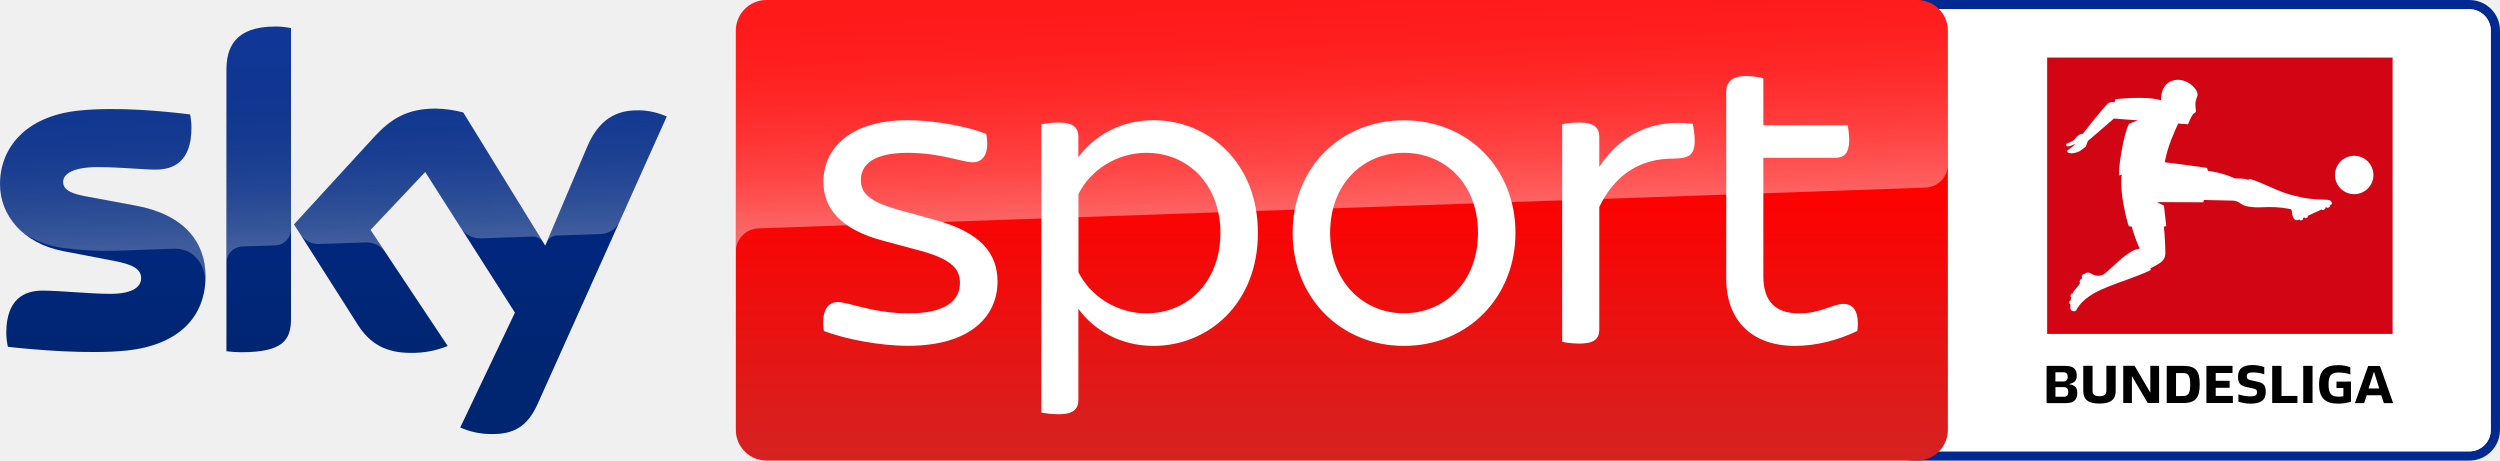
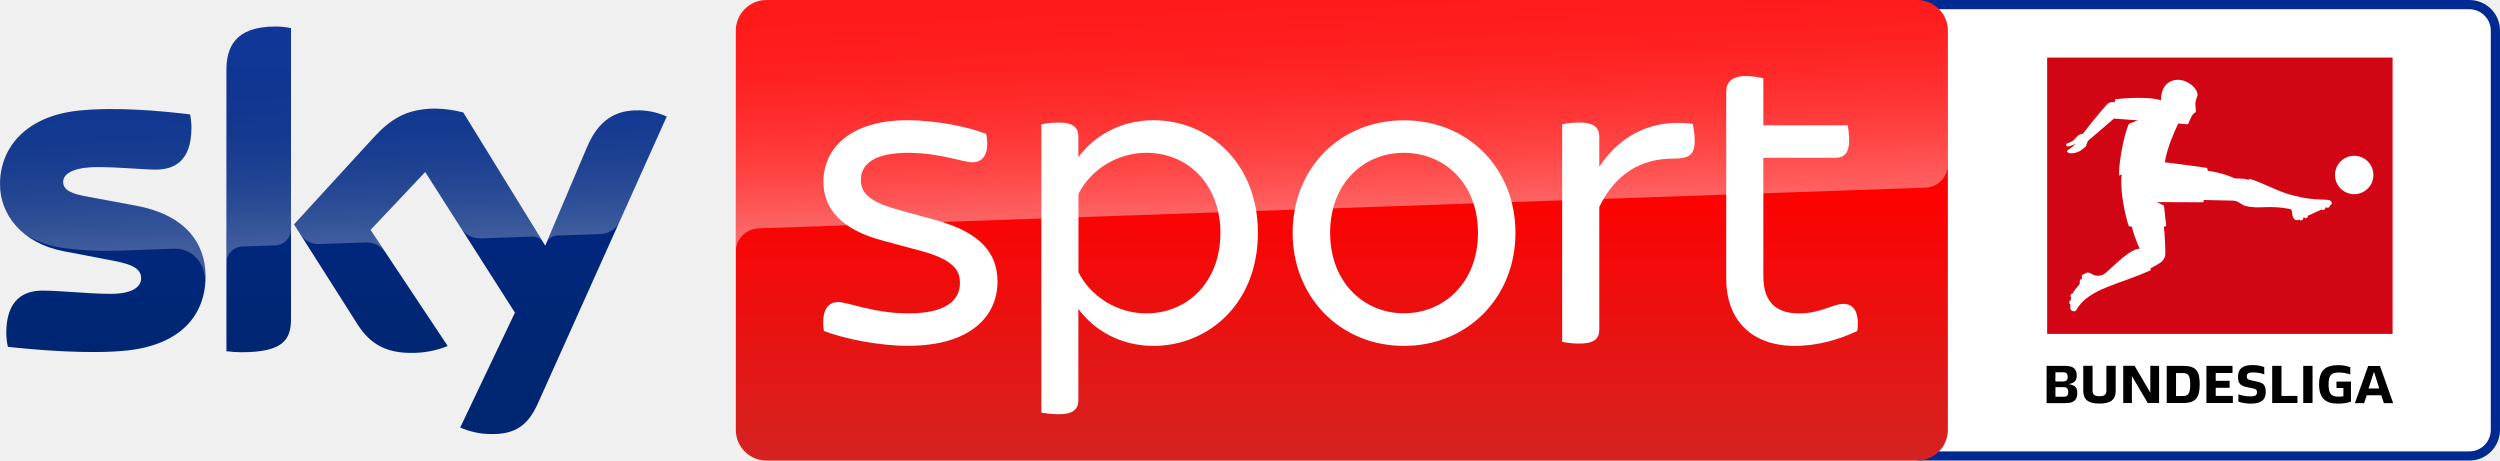
<svg xmlns="http://www.w3.org/2000/svg" width="800" height="147.38" version="1.1">
-   <g>
-     <path d="m790.18 0h-177.77c-5.424 0-9.816 4.392-9.816 9.816v127.75c0 5.424 4.392 9.816 9.816 9.816h177.77c5.424 0 9.816-4.392 9.816-9.816v-127.75c0.029-5.424-4.363-9.816-9.816-9.816m0 2.948c3.803 0 6.868 3.095 6.868 6.868v127.75a6.856 6.856 0 0 1-6.868 6.868h-177.77c-3.773 0-6.868-3.066-6.868-6.868v-127.75c0-3.773 3.095-6.868 6.868-6.868h177.77" fill="#002a91" />
-     <path d="m790.18 2.948c3.803 0 6.868 3.095 6.868 6.868v127.75a6.856 6.856 0 0 1-6.868 6.868h-177.77c-3.773 0-6.868-3.066-6.868-6.868v-127.75c0-3.773 3.095-6.868 6.868-6.868h177.77" fill="#fff" />
-     <path d="m642.89 6.131h134.83v135.09h-134.83z" fill="#fff" />
-     <path d="m664.73 125.75c0 2.122-1.002 3.242-3.655 3.242h-6.161v-11.909h5.925c2.771 0 3.714 1.091 3.714 3.095 0 1.533-0.59 2.24-2.211 2.653l-0.295 0.088 0.265 0.059c1.828 0.413 2.417 1.091 2.417 2.771zm-7.016-3.685h2.506c1.002 0 1.444-0.442 1.444-1.444 0-1.032-0.413-1.503-1.444-1.503h-2.476zm4.127 3.39c0-1.091-0.442-1.562-1.444-1.562h-2.653v3.066h2.653c1.061 0 1.444-0.442 1.444-1.503zm4.805-0.354v-8.047h2.977v7.929c0 1.297 0.59 1.798 2.211 1.798 1.592 0 2.211-0.501 2.211-1.798v-7.929h2.977v8.018c0 2.8-1.621 4.068-5.158 4.068-3.596 0.029-5.188-1.238-5.217-4.038zm24.259-8.018v11.879h-3.626l-5.07-8.607v8.607h-2.771v-11.909h3.626l5.04 8.607v-8.607zm2.447 0h5.306c4.156 0 5.247 1.71 5.247 5.925 0 4.127-1.208 5.954-5.247 5.954h-5.306zm5.217 9.639c1.739 0 2.299-0.914 2.299-3.685 0-2.771-0.56-3.655-2.299-3.655h-2.24v7.369zm7.517-9.639h8.312v2.27h-5.365v2.506h4.451v2.24h-4.451v2.594h5.483v2.27h-8.46v-11.879zm10.199 11.437v-2.329c1.268 0.442 2.623 0.648 3.979 0.648s1.975-0.354 1.975-1.297c0-0.796-0.265-1.032-1.356-1.268l-1.975-0.413c-2.063-0.442-2.741-1.268-2.741-3.301 0-2.594 1.533-3.744 4.628-3.744 1.297 0 2.564 0.206 3.773 0.648v2.329c-1.15-0.413-2.388-0.619-3.626-0.619-1.474 0-1.975 0.383-1.975 1.297 0 0.766 0.354 1.002 1.297 1.208l1.916 0.413c2.24 0.472 2.859 1.238 2.859 3.36 0 2.535-1.562 3.714-4.775 3.714-1.327 0-2.682-0.206-3.979-0.648zm10.818-11.437h2.977v9.609h5.099v2.27h-8.077zm9.934 0h2.977v11.879h-2.977zm15.269 5.011v6.455c-1.327 0.413-2.712 0.619-4.127 0.619-4.127 0-6.072-1.828-6.072-6.161s1.946-6.161 6.072-6.161c1.327-0.029 2.653 0.206 3.92 0.678v2.299c-1.179-0.413-2.417-0.619-3.685-0.619-2.506 0-3.272 1.002-3.272 3.832 0 2.948 0.825 3.891 3.183 3.891 0.531 0 1.032-0.029 1.562-0.118v-2.653h-2.211v-2.034zm9.698 4.392h-4.657l-0.825 2.506h-2.948l4.245-11.879h3.773l4.215 11.879h-2.977zm-2.329-7.546-1.739 5.365h3.419z" />
-     <path d="m655.09 18.423h110.54v88.43h-110.54z" fill="#d20515" />
-     <path d="m746.23 64.996c0.059 0.206-0.147 0.383-0.531 0.648l-0.236 0.147 0.088 0.147c0.059 0.118-0.029 0.265-0.206 0.354l-0.354 0.177c-0.177 0.088-0.354 0.059-0.413-0.029l-0.088-0.147-0.472 0.236 0.059 0.147c0.059 0.118-0.059 0.265-0.206 0.324l-0.354 0.177c-0.177 0.088-0.354 0.059-0.413-0.059l-0.059-0.147c-1.415 0.678-3.007 1.385-4.628 2.122l0.088 0.206c0.059 0.118-0.059 0.265-0.206 0.324l-0.383 0.177c-0.177 0.088-0.354 0.059-0.383-0.059l-0.088-0.206-0.531 0.265 0.088 0.206c0.059 0.118-0.059 0.265-0.206 0.324l-0.354 0.177c-0.177 0.088-0.354 0.059-0.413-0.059l-0.088-0.206c-0.737 0.295-1.562 0.442-2.152-0.678-0.265-0.501-0.265-1.68-0.472-2.299-0.088-0.206-0.265-0.354-0.472-0.383-7.192-1.385-9.639 0.147-14.267-0.973-1.444-0.354-2.24-1.68-4.038-1.71l-9.285-0.206-0.206 0.737-14.856-0.059 2.27 1.12 0.737 6.544s-0.59 0.177-0.766 0.206c0.147 1.297 0.295 3.066 0.354 4.657 0.059 1.444 0.147 2.918 0.118 3.861 0 0.619-0.147 1.238-0.442 1.769-0.295 0.472-0.648 0.884-1.12 1.208-0.147 0.088-0.707 0.501-1.385 0.855-0.648 0.383-1.474 0.796-1.857 1.002 0.059 0.177 0.118 0.354 0.206 0.501-9.02 4.363-20.221 5.866-23.847 12.793-0.442 0.796-1.887 0.383-1.946-0.472v-1.415h-0.118c-0.118 0-0.206-0.147-0.206-0.354v-0.413c0-0.177 0.118-0.324 0.236-0.324h0.147c0.059-0.413 0.118-0.796 0.236-1.179l-0.147-0.059c-0.118-0.029-0.147-0.206-0.088-0.383l0.147-0.383c0.059-0.177 0.206-0.295 0.324-0.265l0.147 0.059c0.648-1.503 1.887-2.181 2.476-3.596l-0.088-0.029c-0.118-0.029-0.147-0.206-0.088-0.383l0.147-0.383c0.059-0.177 0.206-0.295 0.324-0.236l0.088 0.029c0.088-0.206 0.177-0.442 0.295-0.648l-0.118-0.088c-0.118-0.059-0.118-0.236 0-0.413l0.206-0.354c0.088-0.147 0.265-0.236 0.354-0.177l0.059 0.029h0.059c0.029 0 0.029 0 0.059-0.029l0.177-0.177c0.56-0.413 1.326-0.442 1.916-0.029 0.56 0.354 2.8 1.621 4.923-0.324 3.537-3.154 7.635-7.458 10.73-7.605-0.855-1.798-2.299-5.601-2.476-7.016l-1.002-0.206c-0.531-1.179-1.857-6.544-2.24-10.612 0 0-0.442-4.363 0-5.895-0.236-0.029-0.678 0.324-0.796 0.324-0.56-1.385 1.268-13.147 3.095-16.566l2.8-1.12c-0.295-0.029-2.299-0.118-7.635-0.56-2.977 2.653-6.426 5.483-8.165 7.016-0.295 0.206-0.796 1.887-0.796 1.887s-0.855 0.766-1.68 1.327c-1.061 0.766-3.714 1.327-4.274 0.442-0.118-0.206-0.118-0.324 0-0.442 0.413-0.442 1.946-1.15 2.476-2.122-0.855 0.442-1.769 0.855-2.506 0.796-0.324 0-0.472-0.796-0.059-0.943 1.12-0.472 2.004-0.678 2.653-1.592s1.415-1.474 2.417-1.503c0 0 4.952-6.455 7.841-9.521 0.796-0.855 2.299-0.56 2.299-0.56l0.265-0.973s9.963-1.179 14.62 0.354c-0.118-2.83 1.15-6.573 5.571-6.573 2.27 0 5.601 2.004 6.072 4.451 0.147 0.737-0.295 1.238-0.531 2.211-0.383 1.444 0.147 3.036 0 3.537-0.118 0.413-0.59 0.383-1.002 0.943-0.354 0.56-0.648 1.12-0.914 1.739l-0.59 1.356-3.124-0.236c-1.15 2.447-3.478 7.458-4.304 12.41 2.447 0.206 13.53 1.798 13.53 1.798l0.265 0.914s4.657 0.56 8.489 2.388c0.855 0.206 3.007-0.118 4.421 0.531 0.088-0.059 0.324-0.295 0.442-0.354 4.982 1.533 9.108 4.156 13.884 5.306l3.007 0.707c1.268 0.236 2.564 0.413 3.861 0.501 1.533 0.118 2.388 0.088 3.508 0.177 0.796 0.059 1.769-0.088 2.093 1.091m7.133-15.151c-3.39 0-6.161 2.741-6.161 6.131s2.741 6.161 6.131 6.161 6.161-2.741 6.161-6.131c0-3.419-2.771-6.161-6.131-6.161z" fill="#fff" />
-   </g>
-   <linearGradient id="A" x1="1456.7" x2="1456.7" y2="500" gradientTransform="scale(.29477)" gradientUnits="userSpaceOnUse">
+   <linearGradient id="A" x1="1456.7" x2="1456.7" y2="500" gradientTransform="matrix(.29477 0 0 .29477 .0049 9e-4)" gradientUnits="userSpaceOnUse">
    <stop stop-color="red" offset=".4" />
    <stop stop-color="#d42321" offset="1" />
  </linearGradient>
-   <path d="m245.28 0h368.22c5.424 0 9.816 4.392 9.816 9.816v127.75c0 5.424-4.392 9.816-9.816 9.816h-368.22c-5.424 0-9.816-4.392-9.816-9.816v-127.75c0-5.424 4.392-9.816 9.816-9.816z" fill="url(#A)" />
-   <linearGradient id="B" x1="1459.5" x2="1450.8" y1="233.73" y2="-15.325" gradientTransform="scale(.29477)" gradientUnits="userSpaceOnUse">
+   <linearGradient id="B" x1="1459.5" x2="1450.8" y1="233.73" y2="-15.325" gradientTransform="matrix(.29477 0 0 .29477 .0049 9e-4)" gradientUnits="userSpaceOnUse">
    <stop stop-color="#fff" offset="0" />
    <stop stop-color="#fff" stop-opacity=".835" offset=".12" />
    <stop stop-color="#fff" stop-opacity=".658" offset=".269" />
    <stop stop-color="#fff" stop-opacity=".511" offset=".42" />
    <stop stop-color="#fff" stop-opacity=".397" offset=".568" />
    <stop stop-color="#fff" stop-opacity=".315" offset=".716" />
    <stop stop-color="#fff" stop-opacity=".266" offset=".86" />
    <stop stop-color="#fff" stop-opacity=".25" offset="1" />
  </linearGradient>
-   <path d="m242.53 73.102 0.943-0.059 372.5-12.999c4.097-0.029 7.369-3.39 7.34-7.458v-42.771c0-5.424-4.392-9.816-9.816-9.816h-368.22c-5.424 0-9.816 4.392-9.816 9.816v70.951c-0.118-4.038 3.036-7.458 7.074-7.664z" fill="url(#B)" opacity=".4" />
-   <linearGradient id="C" x1="361.92" x2="361.92" y1="28.806" y2="471.22" gradientTransform="scale(.29477)" gradientUnits="userSpaceOnUse">
+   <linearGradient id="C" x1="361.92" x2="361.92" y1="28.806" y2="471.22" gradientTransform="matrix(.29477 0 0 .29477 .0049 9e-4)" gradientUnits="userSpaceOnUse">
    <stop stop-color="#002a91" offset="0" />
    <stop stop-color="#002672" offset=".8" />
  </linearGradient>
-   <path d="m147.27 136.8c3.095 1.356 6.426 2.093 9.786 2.093 7.693 0.177 11.909-2.771 15.004-9.668l41.297-91.938c-2.682-1.208-5.601-1.887-8.548-1.975-5.335-0.118-12.469 0.973-16.979 11.82l-13.353 31.481-26.234-42.623c-2.889-0.766-5.866-1.179-8.843-1.238-9.285 0-14.444 3.39-19.808 9.226l-25.497 27.826 20.486 32.248c3.803 5.866 8.784 8.873 16.89 8.873 4.038 0.059 8.047-0.678 11.791-2.211l-24.702-37.141 17.509-18.541 28.71 45.011zm-54.149-34.753c0 6.78-2.653 10.671-15.917 10.671-1.592 0-3.183-0.118-4.746-0.324v-89.934c0-6.839 2.329-13.972 15.682-13.972 1.68 0 3.36 0.177 4.982 0.501zm-27.354-13.589c0 12.675-8.283 21.872-25.085 23.699-12.174 1.297-29.801-0.236-38.172-1.179-0.295-1.444-0.472-2.918-0.501-4.421 0-11.024 5.954-13.559 11.555-13.559 5.836 0 15.004 1.032 21.813 1.032 7.517 0 9.786-2.535 9.786-4.982 0-3.154-3.007-4.481-8.843-5.601l-15.976-3.066c-13.265-2.535-20.339-11.702-20.339-21.43 0-11.82 8.371-21.695 24.849-23.522 12.469-1.356 27.649 0.177 35.962 1.179 0.295 1.385 0.442 2.8 0.442 4.245 0 11.024-5.836 13.412-11.437 13.412-4.304 0-10.995-0.796-18.629-0.796-7.752 0-10.995 2.152-10.995 4.746 0 2.771 3.066 3.891 7.929 4.746l15.239 2.83c15.652 2.859 22.402 11.761 22.402 22.668z" fill="url(#C)" />
-   <linearGradient id="D" x1="365.45" x2="359.6" y1="263.25" y2="95.751" gradientTransform="scale(.29477)" gradientUnits="userSpaceOnUse">
+   <linearGradient id="D" x1="365.45" x2="359.6" y1="263.25" y2="95.751" gradientTransform="matrix(.29477 0 0 .29477 .0049 9e-4)" gradientUnits="userSpaceOnUse">
    <stop stop-color="#fff" offset="0" />
    <stop stop-color="#fff" stop-opacity=".835" offset=".12" />
    <stop stop-color="#fff" stop-opacity=".658" offset=".269" />
    <stop stop-color="#fff" stop-opacity=".511" offset=".42" />
    <stop stop-color="#fff" stop-opacity=".397" offset=".568" />
    <stop stop-color="#fff" stop-opacity=".315" offset=".716" />
    <stop stop-color="#fff" stop-opacity=".266" offset=".86" />
    <stop stop-color="#fff" stop-opacity=".25" offset="1" />
  </linearGradient>
-   <path d="m213.38 37.288-15.122 33.662c-1.179 2.417-3.626 3.95-6.308 3.95l-13.795 0.472c-1.503 0.088-2.83 1.091-3.36 2.506v-0.029l13.029-30.715c4.539-10.847 11.673-11.938 16.979-11.82 2.977 0.088 5.866 0.766 8.578 1.975zm-39.617 40.236-25.527-41.503c-2.889-0.766-5.866-1.179-8.843-1.238-9.285 0-14.444 3.39-19.808 9.226l-25.497 27.826 2.034 3.213c1.327 2.004 3.626 3.154 6.043 3.036l14.532-0.501a7.272 7.272 0 0 1 6.426 2.889l-4.569-6.868 17.509-18.541 11.761 18.423c1.444 1.828 3.685 2.859 6.013 2.8l16.713-0.59c1.297 0 2.535 0.707 3.213 1.828zm-85.63-69.005c-13.353 0-15.682 7.133-15.682 13.972v61.606c0-2.83 2.27-5.129 5.099-5.217l10.346-0.354c2.889 0 5.247-2.358 5.247-5.247v-64.259c-1.68-0.354-3.331-0.531-5.011-0.501zm-44.746 57.244-15.239-2.83c-4.864-0.855-7.929-1.975-7.929-4.746 0-2.594 3.242-4.746 10.995-4.746 7.635 0 14.326 0.796 18.629 0.796 5.601 0 11.437-2.388 11.437-13.412 0-1.415-0.147-2.859-0.442-4.245-8.312-1.032-23.493-2.535-35.962-1.179-16.507 1.828-24.878 11.732-24.878 23.522 0.029 6.308 3.007 12.262 8.047 16.065 3.714 2.299 7.9 3.803 12.233 4.363 5.66 0.766 11.349 1.061 17.038 0.884l18.187-0.648c6.809-0.236 10.523 5.571 10.14 11.408 0-0.088 0-0.147 0.029-0.236v-0.059c0.059-0.766 0.088-1.533 0.088-2.299 0-10.847-6.75-19.749-22.373-22.638z" fill="url(#D)" opacity=".25" />
-   <path d="m263.64 105.91c-0.884-6.072 1.002-9.256 4.481-9.256 3.301 0 11.408 3.626 22.697 3.626 11.879 0 16.36-4.215 16.36-9.698 0-3.891-1.739-7.369-12.439-10.287l-12.292-3.301c-13.589-3.626-18.954-10.435-18.954-18.836 0-10.405 8.254-19.69 26.912-19.69 8.401 0 18.836 1.887 25.173 4.363 1.15 5.925-0.737 9.108-4.333 9.108-3.183 0-10.405-3.036-20.693-3.036-10.995 0-15.063 3.744-15.063 8.666 0 3.449 1.592 6.662 11.437 9.403l12.587 3.478c14.06 3.891 19.69 10.405 19.69 19.661 0 10.877-8.401 20.545-28.651 20.545-8.961 0.029-20.133-2.152-26.912-4.746m138.89-31.393c0 22.697-15.917 36.168-33.427 36.168-10.405 0-18.954-4.923-24.024-11.85v29.241c0 2.741-1.592 4.481-6.22 4.481-2.329 0-4.481-0.295-5.63-0.56v-92.203c1.15-0.295 3.301-0.59 5.63-0.59 4.628 0 6.22 1.739 6.22 4.481v6.632c5.07-6.927 13.618-11.85 24.024-11.85 17.509 0 33.427 13.471 33.427 36.05m-11.997 0c0-15.181-10.111-25.615-23.729-25.615-9.256 0-17.804 5.365-21.695 13.176v25.026c3.891 7.811 12.439 13.176 21.695 13.176 13.589-0.029 23.729-10.435 23.729-25.763m23.11 0c0-20.693 15.181-36.021 35.578-36.021 20.545 0 35.726 15.328 35.726 36.021 0 20.545-15.181 36.168-35.726 36.168-20.398-0.029-35.578-15.652-35.578-36.168m59.307 0c0-15.917-10.73-25.615-23.729-25.615-12.852 0-23.581 9.698-23.581 25.615 0 15.77 10.73 25.733 23.581 25.733 12.999 0 23.729-9.963 23.729-25.733m69.359-29.536c0 4.775-2.004 5.777-6.957 5.777-9.963 0-18.364 4.628-23.581 15.475v39.234c0 2.889-1.592 4.481-6.367 4.481-2.034 0-4.363-0.295-5.512-0.56v-69.624c1.15-0.295 3.449-0.56 5.512-0.56 4.746 0 6.367 1.739 6.367 4.481v9.698c6.78-10.287 17.067-15.475 29.948-13.736 0.147 1.002 0.59 3.183 0.59 5.335m52.027 60.929c-6.072 2.889-13.029 4.775-19.956 4.775-13.736 0-21.99-8.106-21.99-21.548v-59.749c0-3.036 1.739-5.07 6.367-5.07 2.004 0 4.333 0.413 5.512 0.737v15.033h27.03c0.147 1.002 0.442 3.036 0.442 4.775 0 4.186-1.739 5.63-4.333 5.63h-23.139v37.789c0 8.077 3.744 11.997 11.408 11.997 6.957 0 10.847-3.036 14.178-3.036 3.478-0.029 5.217 2.859 4.481 8.666" fill="#fff" />
+   <g>
+     <path d="m613.5 9e-4v147.38h176.68c5.424 0 9.816-4.391 9.816-9.815v-127.75c0.029-5.424-4.363-9.816-9.816-9.816z" fill="#002a91" />
+     <path d="m613.5 2.948v141.49h176.68a6.856 6.856 0 0 0 6.869-6.867v-127.75c0-3.773-3.067-6.869-6.869-6.869z" fill="#fff" />
+     <path d="m664.73 125.75c0 2.122-1.002 3.242-3.655 3.242h-6.161v-11.909h5.925c2.771 0 3.714 1.091 3.714 3.095 0 1.533-0.59 2.24-2.211 2.653l-0.295 0.088 0.265 0.059c1.828 0.413 2.417 1.091 2.417 2.771zm-7.016-3.685h2.506c1.002 0 1.444-0.442 1.444-1.444 0-1.032-0.413-1.503-1.444-1.503h-2.476zm4.127 3.39c0-1.091-0.442-1.562-1.444-1.562h-2.653v3.066h2.653c1.061 0 1.444-0.442 1.444-1.503zm4.805-0.354v-8.047h2.977v7.929c0 1.297 0.59 1.798 2.211 1.798 1.592 0 2.211-0.501 2.211-1.798v-7.929h2.977v8.018c0 2.8-1.621 4.068-5.158 4.068-3.596 0.029-5.188-1.238-5.217-4.038zm24.259-8.018v11.879h-3.626l-5.07-8.607v8.607h-2.771v-11.909h3.626l5.04 8.607v-8.607zm2.447 0h5.306c4.156 0 5.247 1.71 5.247 5.925 0 4.127-1.208 5.954-5.247 5.954h-5.306zm5.217 9.639c1.739 0 2.299-0.914 2.299-3.685 0-2.771-0.56-3.655-2.299-3.655h-2.24v7.369zm7.517-9.639h8.312v2.27h-5.365v2.506h4.451v2.24h-4.451v2.594h5.483v2.27h-8.46v-11.879zm10.199 11.437v-2.329c1.268 0.442 2.623 0.648 3.979 0.648 1.356 0 1.975-0.354 1.975-1.297 0-0.796-0.265-1.032-1.356-1.268l-1.975-0.413c-2.063-0.442-2.741-1.268-2.741-3.301 0-2.594 1.533-3.744 4.628-3.744 1.297 0 2.564 0.206 3.773 0.648v2.329c-1.15-0.413-2.388-0.619-3.626-0.619-1.474 0-1.975 0.383-1.975 1.297 0 0.766 0.354 1.002 1.297 1.208l1.916 0.413c2.24 0.472 2.859 1.238 2.859 3.36 0 2.535-1.562 3.714-4.775 3.714-1.327 0-2.682-0.206-3.979-0.648zm10.818-11.437h2.977v9.609h5.099v2.27h-8.077zm9.934 0h2.977v11.879h-2.977zm15.269 5.011v6.455c-1.327 0.413-2.712 0.619-4.127 0.619-4.127 0-6.072-1.828-6.072-6.161s1.946-6.161 6.072-6.161c1.327-0.029 2.653 0.206 3.92 0.678v2.299c-1.179-0.413-2.417-0.619-3.685-0.619-2.506 0-3.272 1.002-3.272 3.832 0 2.948 0.825 3.891 3.183 3.891 0.531 0 1.032-0.029 1.562-0.118v-2.653h-2.211v-2.034zm9.698 4.392h-4.657l-0.825 2.506h-2.948l4.245-11.879h3.773l4.215 11.879h-2.977zm-2.329-7.546-1.739 5.365h3.419z" />
+     <path d="m655.09 18.424h110.54v88.43h-110.54z" fill="#d20515" />
+     <path d="m746.23 64.997c0.059 0.206-0.147 0.383-0.531 0.648l-0.236 0.147 0.088 0.147c0.059 0.118-0.029 0.265-0.206 0.354l-0.354 0.177c-0.177 0.088-0.354 0.059-0.413-0.029l-0.088-0.147-0.472 0.236 0.059 0.147c0.059 0.118-0.059 0.265-0.206 0.324l-0.354 0.177c-0.177 0.088-0.354 0.059-0.413-0.059l-0.059-0.147c-1.415 0.678-3.007 1.385-4.628 2.122l0.088 0.206c0.059 0.118-0.059 0.265-0.206 0.324l-0.383 0.177c-0.177 0.088-0.354 0.059-0.383-0.059l-0.088-0.206-0.531 0.265 0.088 0.206c0.059 0.118-0.059 0.265-0.206 0.324l-0.354 0.177c-0.177 0.088-0.354 0.059-0.413-0.059l-0.088-0.206c-0.737 0.295-1.562 0.442-2.152-0.678-0.265-0.501-0.265-1.68-0.472-2.299-0.088-0.206-0.265-0.354-0.472-0.383-7.192-1.385-9.639 0.147-14.267-0.973-1.444-0.354-2.24-1.68-4.038-1.71l-9.285-0.206-0.206 0.737-14.856-0.059 2.27 1.12 0.737 6.544s-0.59 0.177-0.766 0.206c0.147 1.297 0.295 3.066 0.354 4.657 0.059 1.444 0.147 2.918 0.118 3.861 0 0.619-0.147 1.238-0.442 1.769-0.295 0.472-0.648 0.884-1.12 1.208-0.147 0.088-0.707 0.501-1.385 0.855-0.648 0.383-1.474 0.796-1.857 1.002 0.059 0.177 0.118 0.354 0.206 0.501-9.02 4.363-20.221 5.866-23.847 12.793-0.442 0.796-1.887 0.383-1.946-0.472v-1.415h-0.118c-0.118 0-0.206-0.147-0.206-0.354v-0.413c0-0.177 0.118-0.324 0.236-0.324h0.147c0.059-0.413 0.118-0.796 0.236-1.179l-0.147-0.059c-0.118-0.029-0.147-0.206-0.088-0.383l0.147-0.383c0.059-0.177 0.206-0.295 0.324-0.265l0.147 0.059c0.648-1.503 1.887-2.181 2.476-3.596l-0.088-0.029c-0.118-0.029-0.147-0.206-0.088-0.383l0.147-0.383c0.059-0.177 0.206-0.295 0.324-0.236l0.088 0.029c0.088-0.206 0.177-0.442 0.295-0.648l-0.118-0.088c-0.118-0.059-0.118-0.236 0-0.413l0.206-0.354c0.088-0.147 0.265-0.236 0.354-0.177l0.059 0.029h0.059c0.029 0 0.029 0 0.059-0.029l0.177-0.177c0.56-0.413 1.326-0.442 1.916-0.029 0.56 0.354 2.8 1.621 4.923-0.324 3.537-3.154 7.635-7.458 10.73-7.605-0.855-1.798-2.299-5.601-2.476-7.016l-1.002-0.206c-0.531-1.179-1.857-6.544-2.24-10.612 0 0-0.442-4.363 0-5.895-0.236-0.029-0.678 0.324-0.796 0.324-0.56-1.385 1.268-13.147 3.095-16.566l2.8-1.12c-0.295-0.029-2.299-0.118-7.635-0.56-2.977 2.653-6.426 5.483-8.165 7.016-0.295 0.206-0.796 1.887-0.796 1.887s-0.855 0.766-1.68 1.327c-1.061 0.766-3.714 1.327-4.274 0.442-0.118-0.206-0.118-0.324 0-0.442 0.413-0.442 1.946-1.15 2.476-2.122-0.855 0.442-1.769 0.855-2.506 0.796-0.324 0-0.472-0.796-0.059-0.943 1.12-0.472 2.004-0.678 2.653-1.592 0.648-0.914 1.415-1.474 2.417-1.503 0 0 4.952-6.455 7.841-9.521 0.796-0.855 2.299-0.56 2.299-0.56l0.265-0.973s9.963-1.179 14.62 0.354c-0.118-2.83 1.15-6.573 5.571-6.573 2.27 0 5.601 2.004 6.072 4.451 0.147 0.737-0.295 1.238-0.531 2.211-0.383 1.444 0.147 3.036 0 3.537-0.118 0.413-0.59 0.383-1.002 0.943-0.354 0.56-0.648 1.12-0.914 1.739l-0.59 1.356-3.124-0.236c-1.15 2.447-3.478 7.458-4.304 12.41 2.447 0.206 13.53 1.798 13.53 1.798l0.265 0.914s4.657 0.56 8.489 2.388c0.855 0.206 3.007-0.118 4.421 0.531 0.088-0.059 0.324-0.295 0.442-0.354 4.982 1.533 9.108 4.156 13.884 5.306l3.007 0.707c1.268 0.236 2.564 0.413 3.861 0.501 1.533 0.118 2.388 0.088 3.508 0.177 0.796 0.059 1.769-0.088 2.093 1.091m7.133-15.151c-3.39 0-6.161 2.741-6.161 6.131 0 3.39 2.741 6.161 6.131 6.161 3.39 0 6.161-2.741 6.161-6.131 0-3.419-2.771-6.161-6.131-6.161z" fill="#fff" />
+     <path d="m245.28 9e-4h368.22c5.424 0 9.816 4.392 9.816 9.816v127.75c0 5.424-4.392 9.816-9.816 9.816h-368.22c-5.424 0-9.816-4.392-9.816-9.816v-127.75c0-5.424 4.392-9.816 9.816-9.816z" fill="url(#A)" />
+     <path d="m242.53 73.103 0.943-0.059 372.5-12.999c4.097-0.029 7.369-3.39 7.34-7.458v-42.771c0-5.424-4.392-9.816-9.816-9.816h-368.22c-5.424 0-9.816 4.392-9.816 9.816v70.951c-0.118-4.038 3.036-7.458 7.074-7.664z" fill="url(#B)" opacity=".4" />
+     <path d="m147.27 136.8c3.095 1.356 6.426 2.093 9.786 2.093 7.693 0.177 11.909-2.771 15.004-9.668l41.297-91.938c-2.682-1.208-5.601-1.887-8.548-1.975-5.335-0.118-12.469 0.973-16.979 11.82l-13.353 31.481-26.234-42.623c-2.889-0.766-5.866-1.179-8.843-1.238-9.285 0-14.444 3.39-19.808 9.226l-25.497 27.826 20.486 32.248c3.803 5.866 8.784 8.873 16.89 8.873 4.038 0.059 8.047-0.678 11.791-2.211l-24.702-37.141 17.509-18.541 28.71 45.011zm-54.149-34.753c0 6.78-2.653 10.671-15.917 10.671-1.592 0-3.183-0.118-4.746-0.324v-89.934c0-6.839 2.329-13.972 15.682-13.972 1.68 0 3.36 0.177 4.982 0.501zm-27.354-13.589c0 12.675-8.283 21.872-25.085 23.699-12.174 1.297-29.801-0.236-38.172-1.179-0.295-1.444-0.472-2.918-0.501-4.421 0-11.024 5.954-13.559 11.555-13.559 5.836 0 15.004 1.032 21.813 1.032 7.517 0 9.786-2.535 9.786-4.982 0-3.154-3.007-4.481-8.843-5.601l-15.976-3.066c-13.265-2.535-20.339-11.702-20.339-21.43 0-11.82 8.371-21.695 24.849-23.522 12.469-1.356 27.649 0.177 35.962 1.179 0.295 1.385 0.442 2.8 0.442 4.245 0 11.024-5.836 13.412-11.437 13.412-4.304 0-10.995-0.796-18.629-0.796-7.752 0-10.995 2.152-10.995 4.746 0 2.771 3.066 3.891 7.929 4.746l15.239 2.83c15.652 2.859 22.402 11.761 22.402 22.668z" fill="url(#C)" />
+     <path d="m213.38 37.289-15.122 33.662c-1.179 2.417-3.626 3.95-6.308 3.95l-13.795 0.472c-1.503 0.088-2.83 1.091-3.36 2.506v-0.029l13.029-30.715c4.539-10.847 11.673-11.938 16.979-11.82 2.977 0.088 5.866 0.766 8.578 1.975zm-39.617 40.236-25.527-41.503c-2.889-0.766-5.866-1.179-8.843-1.238-9.285 0-14.444 3.39-19.808 9.226l-25.497 27.826 2.034 3.213c1.327 2.004 3.626 3.154 6.043 3.036l14.532-0.501a7.272 7.272 0 0 1 6.426 2.889l-4.569-6.868 17.509-18.541 11.761 18.423c1.444 1.828 3.685 2.859 6.013 2.8l16.713-0.59c1.297 0 2.535 0.707 3.213 1.828zm-85.63-69.005c-13.353 0-15.682 7.133-15.682 13.972v61.606c0-2.83 2.27-5.129 5.099-5.217l10.346-0.354c2.889 0 5.247-2.358 5.247-5.247v-64.259c-1.68-0.354-3.331-0.531-5.011-0.501zm-44.746 57.244-15.239-2.83c-4.864-0.855-7.929-1.975-7.929-4.746 0-2.594 3.242-4.746 10.995-4.746 7.635 0 14.326 0.796 18.629 0.796 5.601 0 11.437-2.388 11.437-13.412 0-1.415-0.147-2.859-0.442-4.245-8.312-1.032-23.493-2.535-35.962-1.179-16.507 1.828-24.878 11.732-24.878 23.522 0.029 6.308 3.007 12.262 8.047 16.065 3.714 2.299 7.9 3.803 12.233 4.363 5.66 0.766 11.349 1.061 17.038 0.884l18.187-0.648c6.809-0.236 10.523 5.571 10.14 11.408 0-0.088 0-0.147 0.029-0.236v-0.059c0.059-0.766 0.088-1.533 0.088-2.299 0-10.847-6.75-19.749-22.373-22.638z" fill="url(#D)" opacity=".25" />
+     <path d="m263.64 105.91c-0.884-6.072 1.002-9.256 4.481-9.256 3.301 0 11.408 3.626 22.697 3.626 11.879 0 16.36-4.215 16.36-9.698 0-3.891-1.739-7.369-12.439-10.287l-12.292-3.301c-13.589-3.626-18.954-10.435-18.954-18.836 0-10.405 8.254-19.69 26.912-19.69 8.401 0 18.836 1.887 25.173 4.363 1.15 5.925-0.737 9.108-4.333 9.108-3.183 0-10.405-3.036-20.693-3.036-10.995 0-15.063 3.744-15.063 8.666 0 3.449 1.592 6.662 11.437 9.403l12.587 3.478c14.06 3.891 19.69 10.405 19.69 19.661 0 10.877-8.401 20.545-28.651 20.545-8.961 0.029-20.133-2.152-26.912-4.746m138.89-31.393c0 22.697-15.917 36.168-33.427 36.168-10.405 0-18.954-4.923-24.024-11.85v29.241c0 2.741-1.592 4.481-6.22 4.481-2.329 0-4.481-0.295-5.63-0.56v-92.203c1.15-0.295 3.301-0.59 5.63-0.59 4.628 0 6.22 1.739 6.22 4.481v6.632c5.07-6.927 13.618-11.85 24.024-11.85 17.509 0 33.427 13.471 33.427 36.05m-11.997 0c0-15.181-10.111-25.615-23.729-25.615-9.256 0-17.804 5.365-21.695 13.176v25.026c3.891 7.811 12.439 13.176 21.695 13.176 13.589-0.029 23.729-10.435 23.729-25.763m23.11 0c0-20.693 15.181-36.021 35.578-36.021 20.545 0 35.726 15.328 35.726 36.021 0 20.545-15.181 36.168-35.726 36.168-20.398-0.029-35.578-15.652-35.578-36.168m59.307 0c0-15.917-10.73-25.615-23.729-25.615-12.852 0-23.581 9.698-23.581 25.615 0 15.77 10.73 25.733 23.581 25.733 12.999 0 23.729-9.963 23.729-25.733m69.359-29.536c0 4.775-2.004 5.777-6.957 5.777-9.963 0-18.364 4.628-23.581 15.475v39.234c0 2.889-1.592 4.481-6.367 4.481-2.034 0-4.363-0.295-5.512-0.56v-69.624c1.15-0.295 3.449-0.56 5.512-0.56 4.746 0 6.367 1.739 6.367 4.481v9.698c6.78-10.287 17.067-15.475 29.948-13.736 0.147 1.002 0.59 3.183 0.59 5.335m52.027 60.929c-6.072 2.889-13.029 4.775-19.956 4.775-13.736 0-21.99-8.106-21.99-21.548v-59.749c0-3.036 1.739-5.07 6.367-5.07 2.004 0 4.333 0.413 5.512 0.737v15.033h27.03c0.147 1.002 0.442 3.036 0.442 4.775 0 4.186-1.739 5.63-4.333 5.63h-23.139v37.789c0 8.077 3.744 11.997 11.408 11.997 6.957 0 10.847-3.036 14.178-3.036 3.478-0.029 5.217 2.859 4.481 8.666" fill="#fff" />
+   </g>
</svg>
